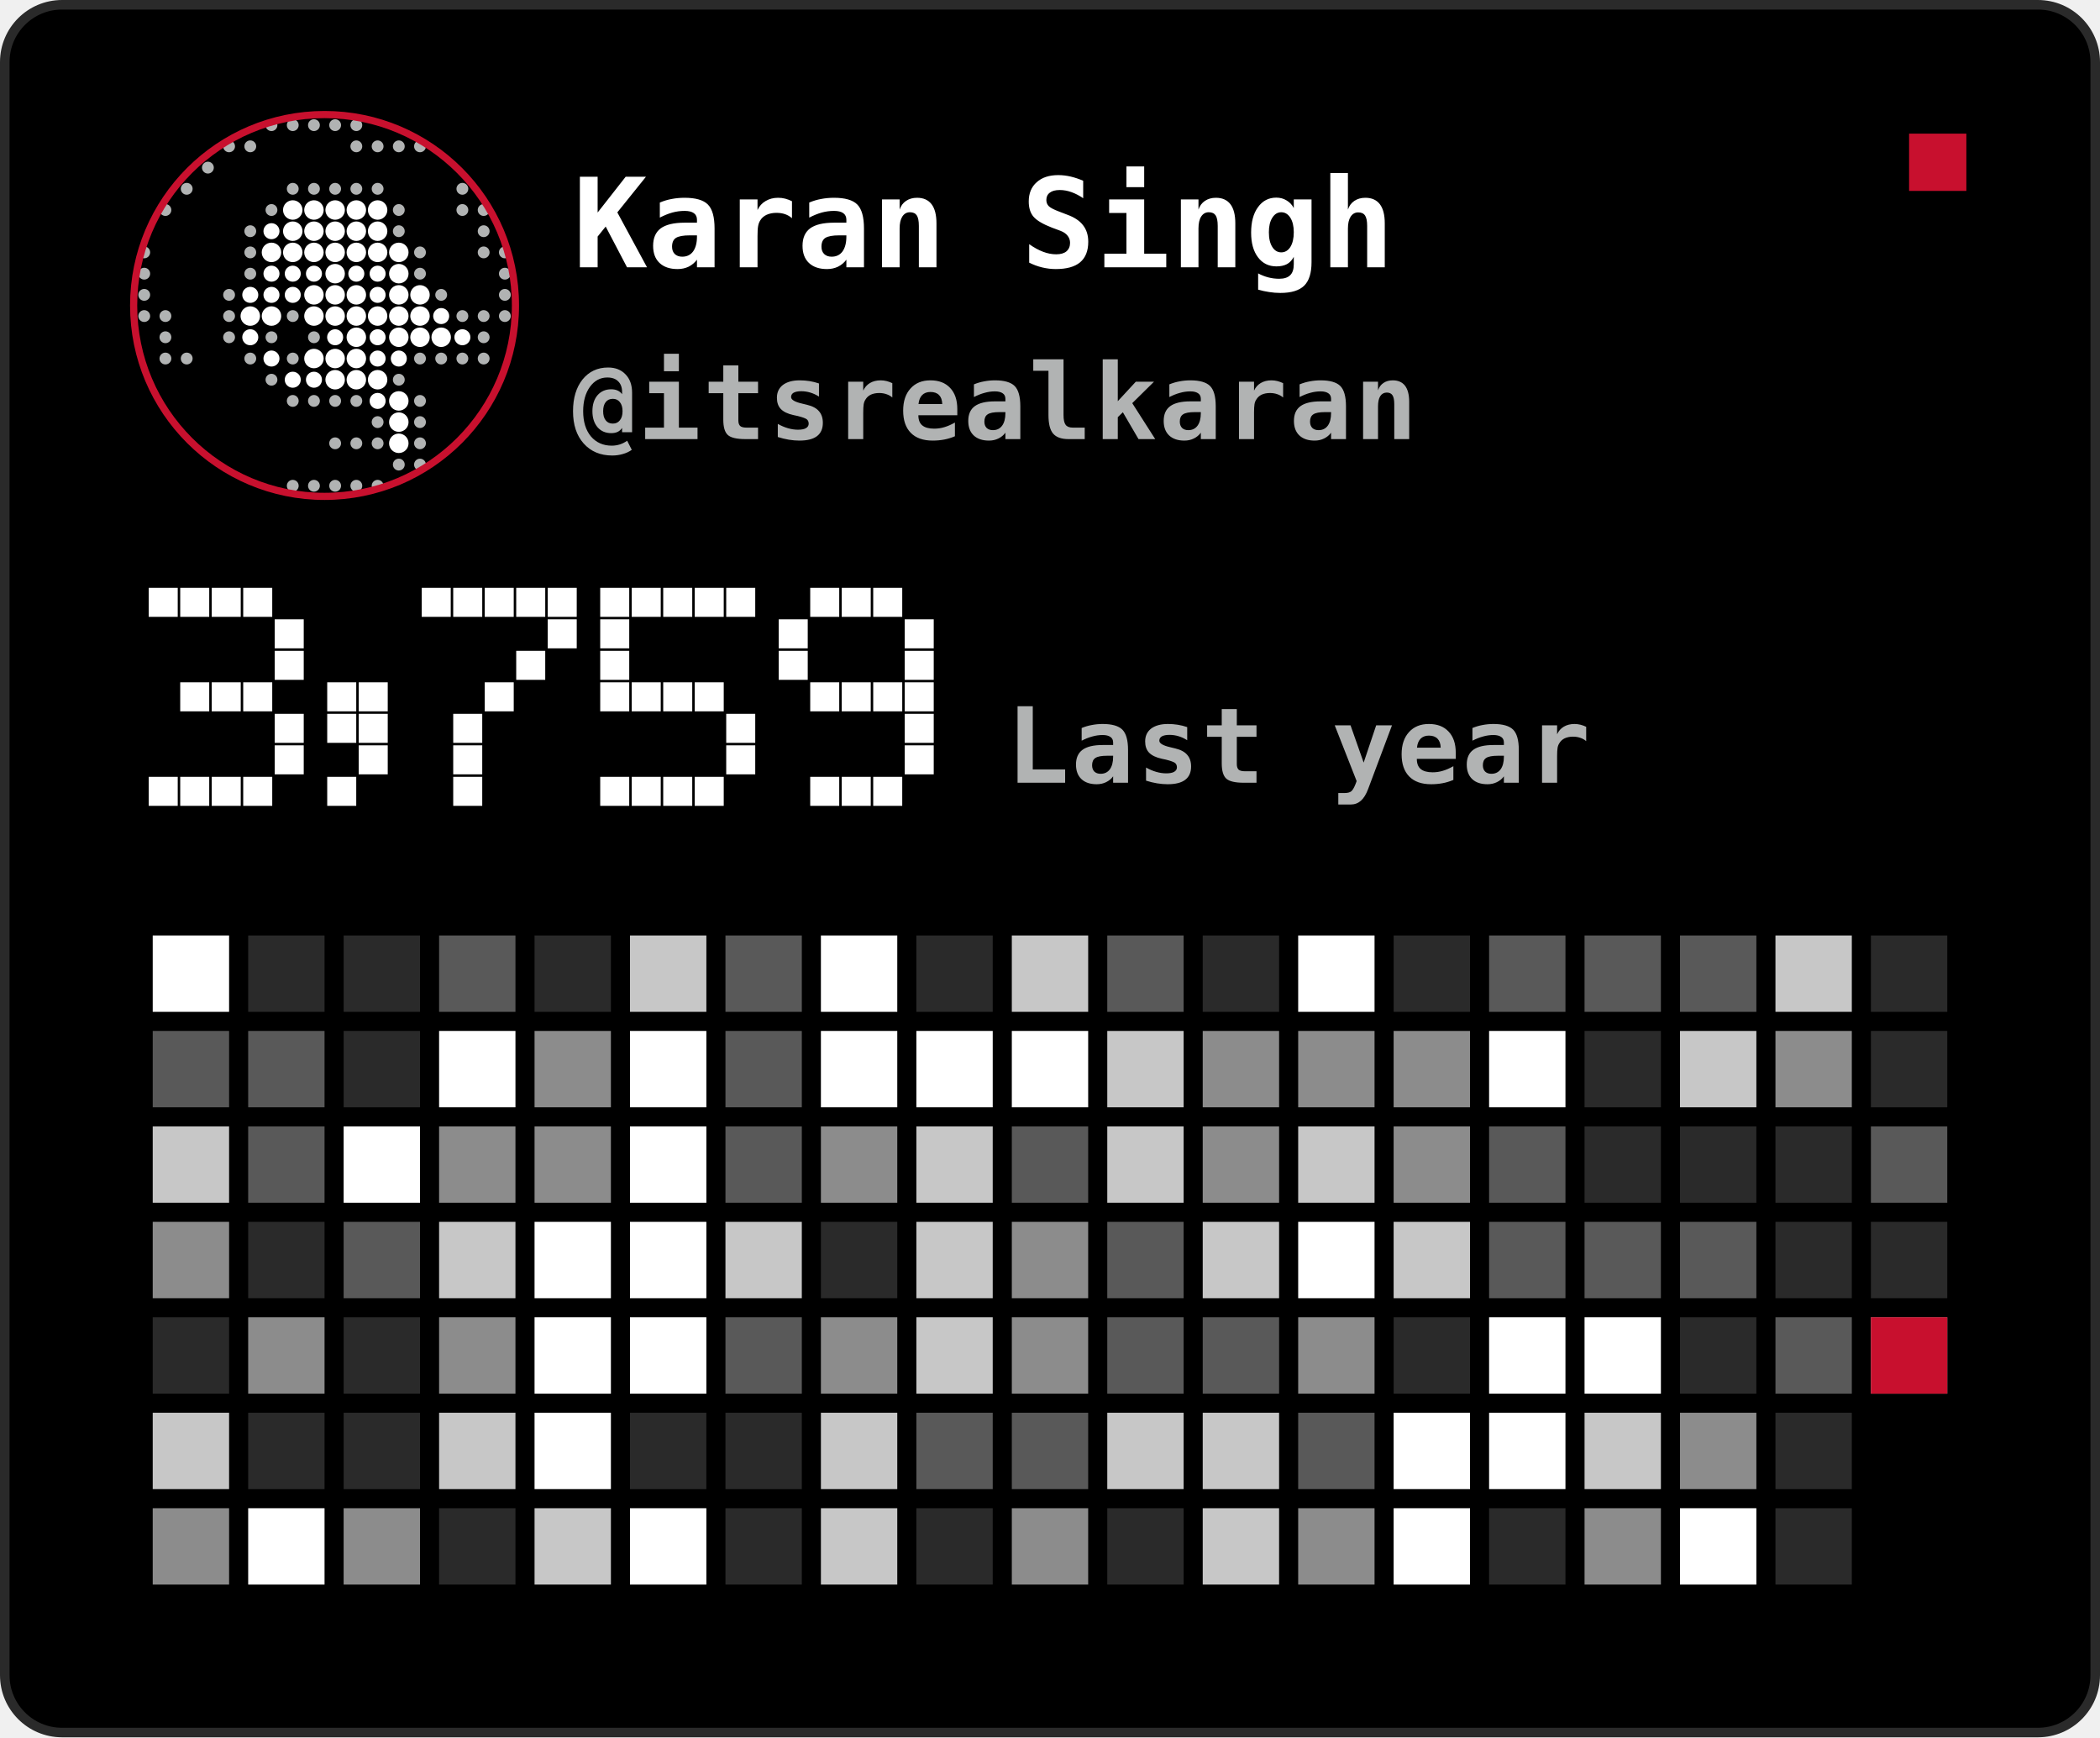
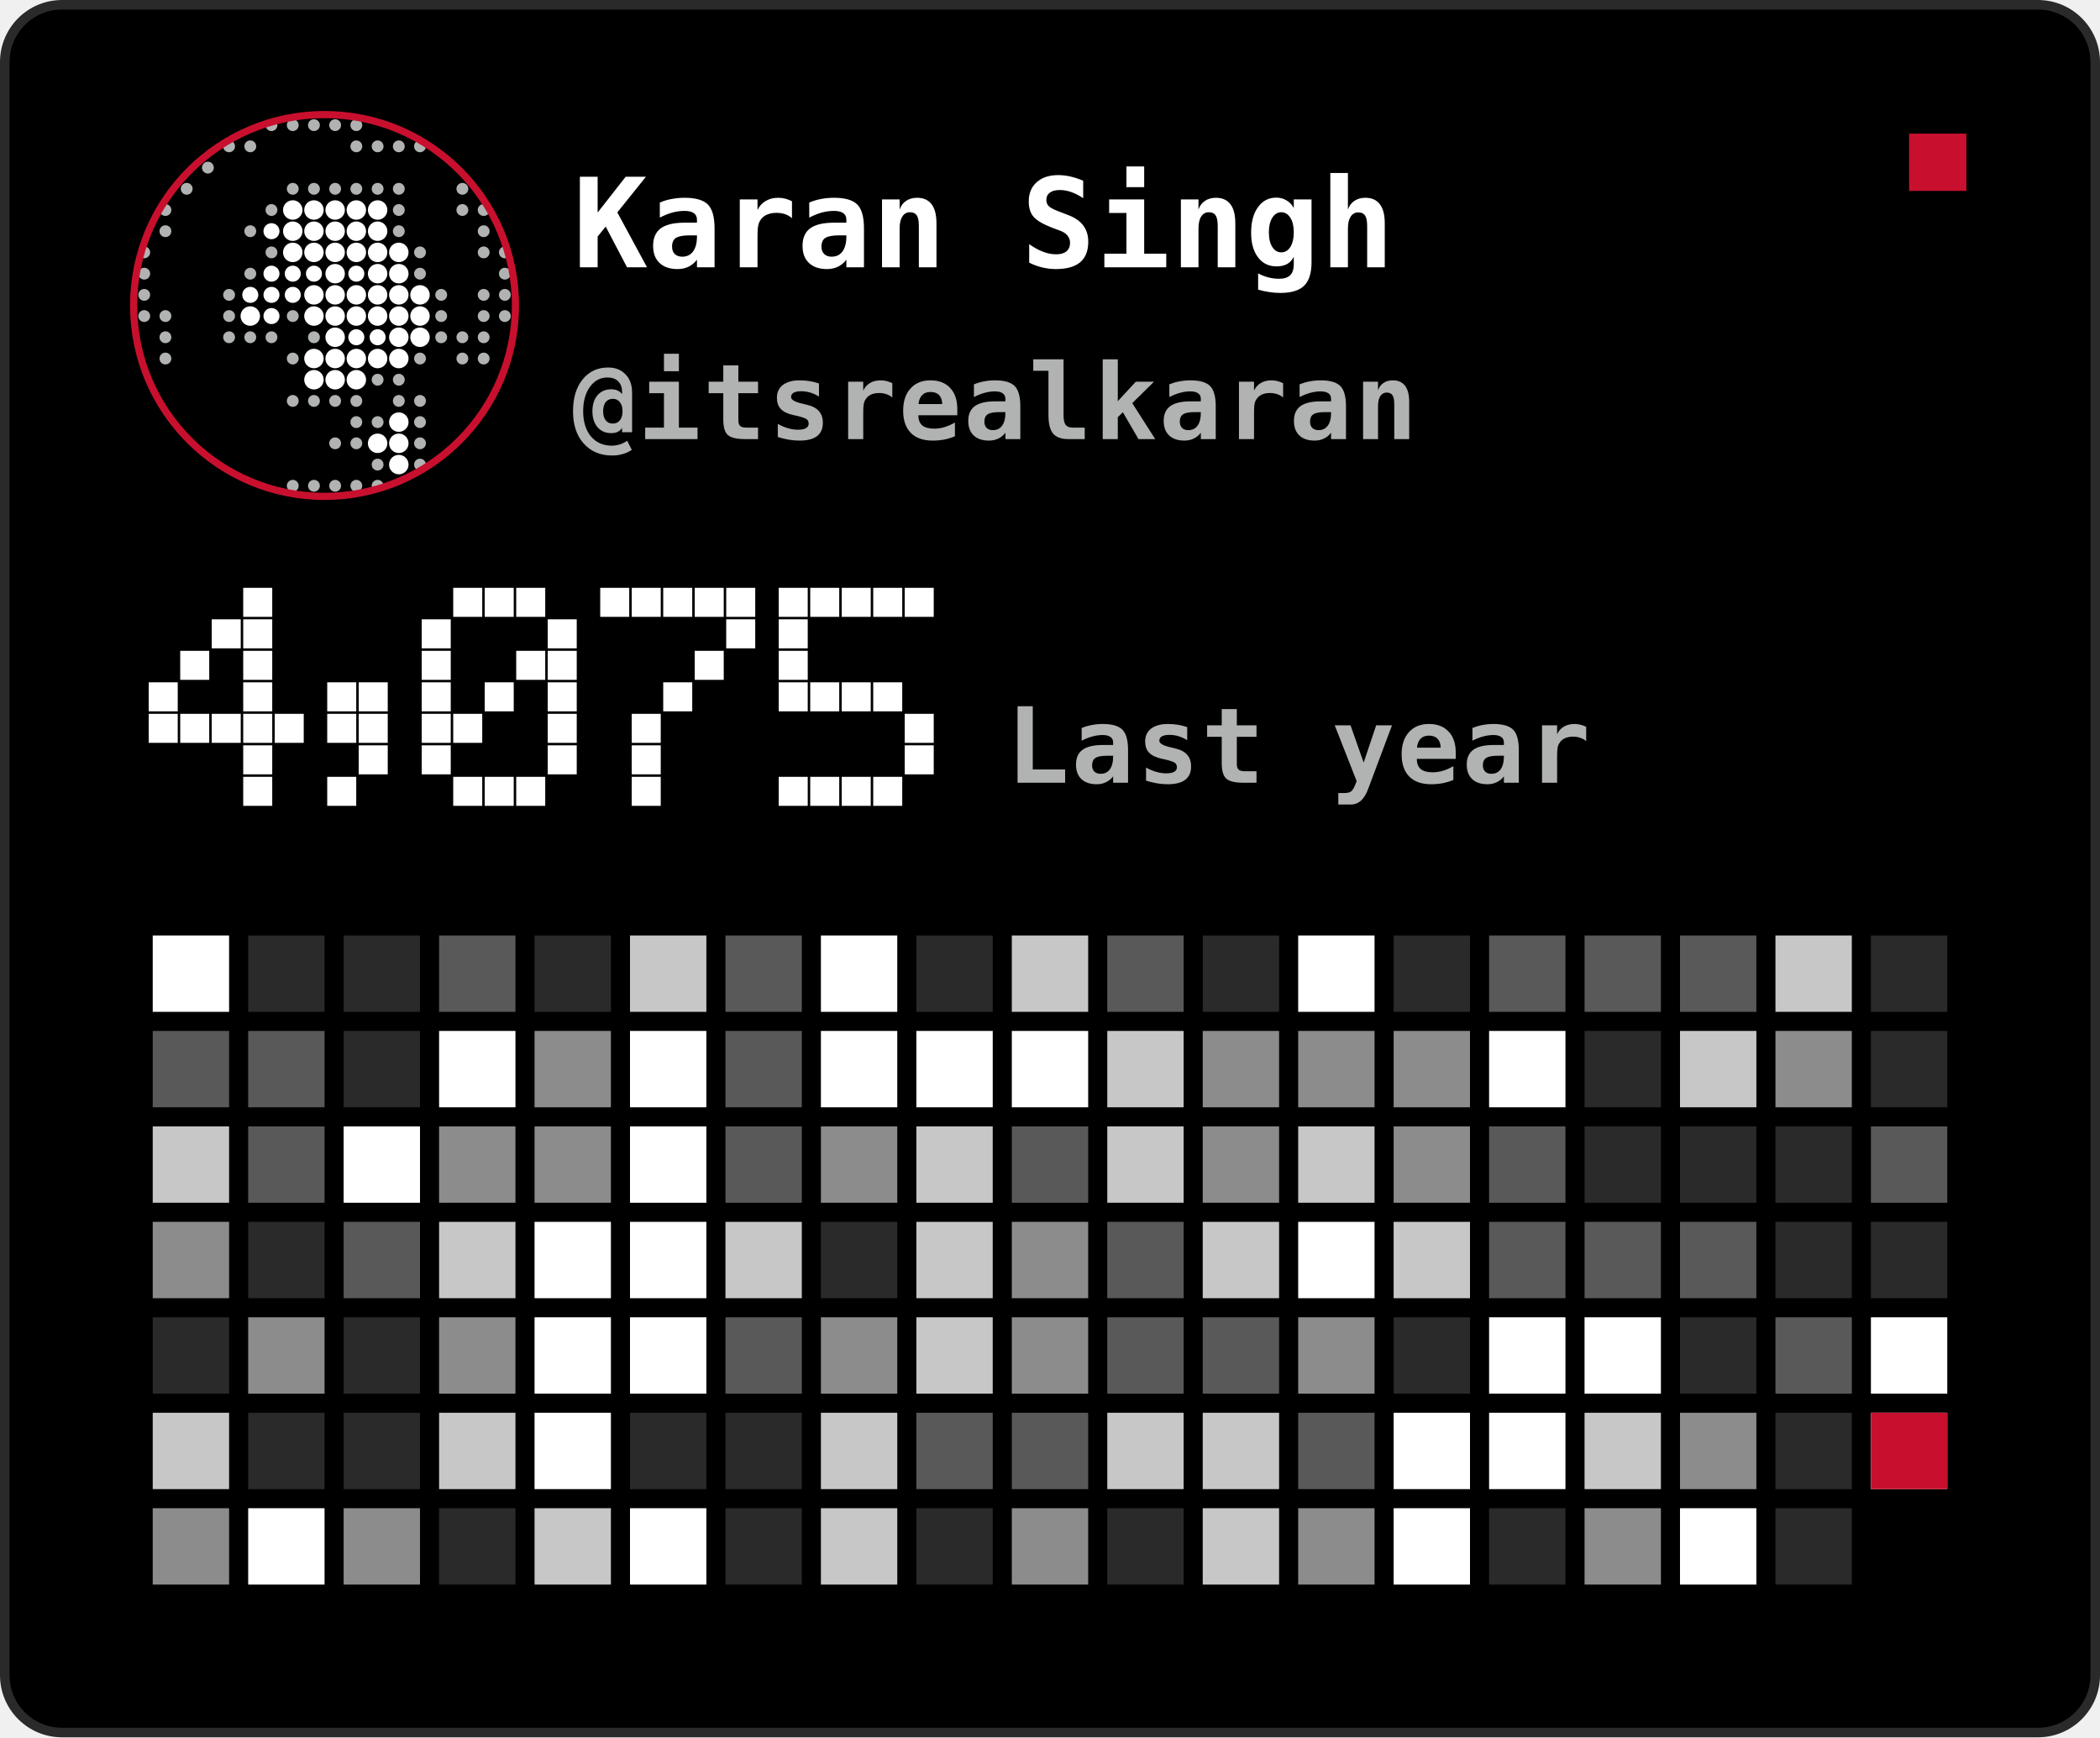
<svg xmlns="http://www.w3.org/2000/svg" width="220" height="182" viewBox="0 0 220 182" role="img">
  <rect x="0.5" y="0.5" width="219" height="181" rx="6" fill="#000000" stroke="#2A2A2A" stroke-width="1" />
  <rect x="14" y="14" width="0" height="0" fill="#C8102E" />
  <clipPath id="pfp">
    <circle cx="34.00" cy="32.00" r="20.00" />
  </clipPath>
  <g clip-path="url(#pfp)">
    <circle cx="21.78" cy="13.11" r="0.62" fill="#B1B3B3" />
    <circle cx="26.22" cy="13.11" r="0.62" fill="#B1B3B3" />
    <circle cx="28.44" cy="13.11" r="0.62" fill="#B1B3B3" />
    <circle cx="30.67" cy="13.11" r="0.62" fill="#B1B3B3" />
    <circle cx="32.89" cy="13.11" r="0.62" fill="#B1B3B3" />
    <circle cx="35.11" cy="13.11" r="0.62" fill="#B1B3B3" />
    <circle cx="37.33" cy="13.11" r="0.62" fill="#B1B3B3" />
    <circle cx="19.56" cy="15.33" r="0.62" fill="#B1B3B3" />
    <circle cx="21.78" cy="15.33" r="0.84" fill="#FFFFFF" />
    <circle cx="24.00" cy="15.33" r="0.62" fill="#B1B3B3" />
    <circle cx="26.22" cy="15.33" r="0.62" fill="#B1B3B3" />
    <circle cx="37.33" cy="15.33" r="0.62" fill="#B1B3B3" />
    <circle cx="39.56" cy="15.33" r="0.62" fill="#B1B3B3" />
    <circle cx="41.78" cy="15.33" r="0.62" fill="#B1B3B3" />
    <circle cx="44.00" cy="15.33" r="0.62" fill="#B1B3B3" />
    <circle cx="19.56" cy="17.56" r="0.62" fill="#B1B3B3" />
    <circle cx="21.78" cy="17.56" r="0.62" fill="#B1B3B3" />
    <circle cx="17.33" cy="19.78" r="0.62" fill="#B1B3B3" />
    <circle cx="19.56" cy="19.78" r="0.62" fill="#B1B3B3" />
    <circle cx="30.67" cy="19.78" r="0.62" fill="#B1B3B3" />
    <circle cx="32.89" cy="19.78" r="0.62" fill="#B1B3B3" />
    <circle cx="35.11" cy="19.78" r="0.62" fill="#B1B3B3" />
    <circle cx="37.33" cy="19.78" r="0.62" fill="#B1B3B3" />
    <circle cx="39.56" cy="19.78" r="0.62" fill="#B1B3B3" />
+     <circle cx="41.78" cy="19.78" r="0.62" fill="#B1B3B3" />
    <circle cx="48.44" cy="19.78" r="0.62" fill="#B1B3B3" />
    <circle cx="17.33" cy="22.00" r="0.62" fill="#B1B3B3" />
    <circle cx="28.44" cy="22.00" r="0.62" fill="#B1B3B3" />
    <circle cx="30.67" cy="22.00" r="1.02" fill="#FFFFFF" />
    <circle cx="32.89" cy="22.00" r="1.02" fill="#FFFFFF" />
    <circle cx="35.11" cy="22.00" r="1.02" fill="#FFFFFF" />
    <circle cx="37.33" cy="22.00" r="1.02" fill="#FFFFFF" />
    <circle cx="39.56" cy="22.00" r="1.02" fill="#FFFFFF" />
    <circle cx="41.78" cy="22.00" r="0.62" fill="#B1B3B3" />
    <circle cx="48.44" cy="22.00" r="0.62" fill="#B1B3B3" />
    <circle cx="50.67" cy="22.00" r="0.62" fill="#B1B3B3" />
    <circle cx="15.11" cy="24.22" r="0.62" fill="#B1B3B3" />
+     <circle cx="17.33" cy="24.22" r="0.62" fill="#B1B3B3" />
    <circle cx="26.22" cy="24.22" r="0.62" fill="#B1B3B3" />
    <circle cx="28.44" cy="24.22" r="0.84" fill="#FFFFFF" />
    <circle cx="30.67" cy="24.22" r="1.02" fill="#FFFFFF" />
    <circle cx="32.89" cy="24.22" r="1.02" fill="#FFFFFF" />
    <circle cx="35.11" cy="24.22" r="1.02" fill="#FFFFFF" />
    <circle cx="37.33" cy="24.22" r="1.02" fill="#FFFFFF" />
    <circle cx="39.56" cy="24.22" r="1.02" fill="#FFFFFF" />
    <circle cx="41.78" cy="24.22" r="0.62" fill="#B1B3B3" />
    <circle cx="50.67" cy="24.22" r="0.62" fill="#B1B3B3" />
    <circle cx="15.11" cy="26.44" r="0.62" fill="#B1B3B3" />
-     <circle cx="26.22" cy="26.44" r="0.62" fill="#B1B3B3" />
-     <circle cx="28.44" cy="26.44" r="1.02" fill="#FFFFFF" />
+     <circle cx="28.44" cy="26.44" r="0.62" fill="#B1B3B3" />
    <circle cx="30.67" cy="26.44" r="1.02" fill="#FFFFFF" />
    <circle cx="32.89" cy="26.44" r="1.02" fill="#FFFFFF" />
    <circle cx="35.11" cy="26.44" r="1.02" fill="#FFFFFF" />
    <circle cx="37.33" cy="26.44" r="1.02" fill="#FFFFFF" />
    <circle cx="39.56" cy="26.44" r="1.02" fill="#FFFFFF" />
    <circle cx="41.78" cy="26.44" r="1.02" fill="#FFFFFF" />
    <circle cx="44.00" cy="26.44" r="0.62" fill="#B1B3B3" />
    <circle cx="50.67" cy="26.44" r="0.62" fill="#B1B3B3" />
    <circle cx="52.89" cy="26.44" r="0.62" fill="#B1B3B3" />
    <circle cx="15.11" cy="28.67" r="0.62" fill="#B1B3B3" />
    <circle cx="26.22" cy="28.67" r="0.62" fill="#B1B3B3" />
    <circle cx="28.44" cy="28.67" r="0.84" fill="#FFFFFF" />
    <circle cx="30.67" cy="28.67" r="0.84" fill="#FFFFFF" />
    <circle cx="32.89" cy="28.67" r="0.84" fill="#FFFFFF" />
    <circle cx="35.11" cy="28.67" r="1.02" fill="#FFFFFF" />
    <circle cx="37.33" cy="28.67" r="0.84" fill="#FFFFFF" />
-     <circle cx="39.56" cy="28.67" r="0.84" fill="#FFFFFF" />
+     <circle cx="39.56" cy="28.67" r="1.02" fill="#FFFFFF" />
    <circle cx="41.78" cy="28.67" r="1.02" fill="#FFFFFF" />
    <circle cx="44.00" cy="28.67" r="0.62" fill="#B1B3B3" />
    <circle cx="52.89" cy="28.67" r="0.62" fill="#B1B3B3" />
    <circle cx="15.11" cy="30.89" r="0.62" fill="#B1B3B3" />
    <circle cx="24.00" cy="30.89" r="0.62" fill="#B1B3B3" />
    <circle cx="26.22" cy="30.89" r="0.84" fill="#FFFFFF" />
    <circle cx="28.44" cy="30.89" r="0.84" fill="#FFFFFF" />
    <circle cx="30.67" cy="30.89" r="0.84" fill="#FFFFFF" />
    <circle cx="32.89" cy="30.89" r="1.02" fill="#FFFFFF" />
    <circle cx="35.11" cy="30.89" r="1.02" fill="#FFFFFF" />
    <circle cx="37.33" cy="30.89" r="1.02" fill="#FFFFFF" />
-     <circle cx="39.56" cy="30.89" r="0.84" fill="#FFFFFF" />
+     <circle cx="39.56" cy="30.89" r="1.02" fill="#FFFFFF" />
    <circle cx="41.78" cy="30.89" r="1.02" fill="#FFFFFF" />
    <circle cx="44.00" cy="30.89" r="1.02" fill="#FFFFFF" />
    <circle cx="46.22" cy="30.89" r="0.62" fill="#B1B3B3" />
+     <circle cx="50.67" cy="30.89" r="0.62" fill="#B1B3B3" />
    <circle cx="52.89" cy="30.89" r="0.62" fill="#B1B3B3" />
    <circle cx="15.11" cy="33.11" r="0.62" fill="#B1B3B3" />
    <circle cx="17.33" cy="33.11" r="0.62" fill="#B1B3B3" />
    <circle cx="24.00" cy="33.11" r="0.62" fill="#B1B3B3" />
    <circle cx="26.22" cy="33.11" r="1.02" fill="#FFFFFF" />
-     <circle cx="28.44" cy="33.11" r="1.02" fill="#FFFFFF" />
+     <circle cx="28.44" cy="33.11" r="0.84" fill="#FFFFFF" />
    <circle cx="30.67" cy="33.11" r="0.62" fill="#B1B3B3" />
    <circle cx="32.89" cy="33.11" r="1.02" fill="#FFFFFF" />
    <circle cx="35.11" cy="33.11" r="1.02" fill="#FFFFFF" />
    <circle cx="37.33" cy="33.11" r="1.02" fill="#FFFFFF" />
    <circle cx="39.56" cy="33.11" r="1.02" fill="#FFFFFF" />
    <circle cx="41.78" cy="33.11" r="1.02" fill="#FFFFFF" />
    <circle cx="44.00" cy="33.11" r="1.02" fill="#FFFFFF" />
-     <circle cx="46.22" cy="33.11" r="0.84" fill="#FFFFFF" />
-     <circle cx="48.44" cy="33.11" r="0.62" fill="#B1B3B3" />
+     <circle cx="46.22" cy="33.11" r="0.62" fill="#B1B3B3" />
    <circle cx="50.67" cy="33.11" r="0.62" fill="#B1B3B3" />
    <circle cx="52.89" cy="33.11" r="0.62" fill="#B1B3B3" />
    <circle cx="17.33" cy="35.33" r="0.62" fill="#B1B3B3" />
    <circle cx="24.00" cy="35.33" r="0.62" fill="#B1B3B3" />
-     <circle cx="26.22" cy="35.33" r="0.84" fill="#FFFFFF" />
+     <circle cx="26.22" cy="35.33" r="0.62" fill="#B1B3B3" />
    <circle cx="28.44" cy="35.33" r="0.62" fill="#B1B3B3" />
    <circle cx="32.89" cy="35.33" r="0.62" fill="#B1B3B3" />
-     <circle cx="35.11" cy="35.33" r="0.84" fill="#FFFFFF" />
-     <circle cx="37.33" cy="35.33" r="1.02" fill="#FFFFFF" />
+     <circle cx="35.11" cy="35.33" r="1.02" fill="#FFFFFF" />
+     <circle cx="37.33" cy="35.33" r="0.84" fill="#FFFFFF" />
    <circle cx="39.56" cy="35.33" r="0.84" fill="#FFFFFF" />
    <circle cx="41.78" cy="35.33" r="1.02" fill="#FFFFFF" />
    <circle cx="44.00" cy="35.33" r="1.02" fill="#FFFFFF" />
-     <circle cx="46.22" cy="35.33" r="1.02" fill="#FFFFFF" />
-     <circle cx="48.44" cy="35.33" r="0.84" fill="#FFFFFF" />
+     <circle cx="46.22" cy="35.33" r="0.62" fill="#B1B3B3" />
+     <circle cx="48.44" cy="35.33" r="0.62" fill="#B1B3B3" />
    <circle cx="50.67" cy="35.33" r="0.62" fill="#B1B3B3" />
    <circle cx="17.33" cy="37.56" r="0.62" fill="#B1B3B3" />
-     <circle cx="19.56" cy="37.56" r="0.62" fill="#B1B3B3" />
-     <circle cx="26.22" cy="37.56" r="0.62" fill="#B1B3B3" />
-     <circle cx="28.44" cy="37.56" r="0.84" fill="#FFFFFF" />
    <circle cx="30.67" cy="37.56" r="0.62" fill="#B1B3B3" />
    <circle cx="32.89" cy="37.56" r="1.02" fill="#FFFFFF" />
    <circle cx="35.11" cy="37.56" r="1.02" fill="#FFFFFF" />
    <circle cx="37.33" cy="37.56" r="1.02" fill="#FFFFFF" />
-     <circle cx="39.56" cy="37.56" r="0.84" fill="#FFFFFF" />
-     <circle cx="41.78" cy="37.56" r="0.84" fill="#FFFFFF" />
+     <circle cx="39.56" cy="37.56" r="1.02" fill="#FFFFFF" />
+     <circle cx="41.78" cy="37.56" r="1.02" fill="#FFFFFF" />
    <circle cx="44.00" cy="37.56" r="0.62" fill="#B1B3B3" />
-     <circle cx="46.22" cy="37.56" r="0.62" fill="#B1B3B3" />
    <circle cx="48.44" cy="37.56" r="0.62" fill="#B1B3B3" />
    <circle cx="50.67" cy="37.56" r="0.62" fill="#B1B3B3" />
-     <circle cx="28.44" cy="39.78" r="0.62" fill="#B1B3B3" />
-     <circle cx="30.67" cy="39.78" r="0.84" fill="#FFFFFF" />
-     <circle cx="32.89" cy="39.78" r="0.84" fill="#FFFFFF" />
+     <circle cx="32.89" cy="39.78" r="1.02" fill="#FFFFFF" />
    <circle cx="35.11" cy="39.78" r="1.02" fill="#FFFFFF" />
    <circle cx="37.33" cy="39.78" r="1.02" fill="#FFFFFF" />
-     <circle cx="39.56" cy="39.78" r="1.02" fill="#FFFFFF" />
+     <circle cx="39.56" cy="39.78" r="0.62" fill="#B1B3B3" />
    <circle cx="41.78" cy="39.78" r="0.62" fill="#B1B3B3" />
    <circle cx="30.67" cy="42.00" r="0.62" fill="#B1B3B3" />
    <circle cx="32.89" cy="42.00" r="0.62" fill="#B1B3B3" />
    <circle cx="35.11" cy="42.00" r="0.62" fill="#B1B3B3" />
    <circle cx="37.33" cy="42.00" r="0.62" fill="#B1B3B3" />
-     <circle cx="39.56" cy="42.00" r="0.84" fill="#FFFFFF" />
-     <circle cx="41.78" cy="42.00" r="1.02" fill="#FFFFFF" />
+     <circle cx="41.78" cy="42.00" r="0.62" fill="#B1B3B3" />
    <circle cx="44.00" cy="42.00" r="0.62" fill="#B1B3B3" />
+     <circle cx="37.33" cy="44.22" r="0.62" fill="#B1B3B3" />
    <circle cx="39.56" cy="44.22" r="0.62" fill="#B1B3B3" />
    <circle cx="41.78" cy="44.22" r="1.02" fill="#FFFFFF" />
    <circle cx="44.00" cy="44.22" r="0.62" fill="#B1B3B3" />
    <circle cx="35.11" cy="46.44" r="0.62" fill="#B1B3B3" />
    <circle cx="37.33" cy="46.44" r="0.62" fill="#B1B3B3" />
-     <circle cx="39.56" cy="46.44" r="0.62" fill="#B1B3B3" />
+     <circle cx="39.56" cy="46.44" r="1.02" fill="#FFFFFF" />
    <circle cx="41.78" cy="46.44" r="1.02" fill="#FFFFFF" />
    <circle cx="44.00" cy="46.44" r="0.62" fill="#B1B3B3" />
-     <circle cx="41.78" cy="48.67" r="0.62" fill="#B1B3B3" />
+     <circle cx="39.56" cy="48.67" r="0.62" fill="#B1B3B3" />
+     <circle cx="41.78" cy="48.67" r="1.02" fill="#FFFFFF" />
    <circle cx="44.00" cy="48.67" r="0.62" fill="#B1B3B3" />
    <circle cx="30.67" cy="50.89" r="0.62" fill="#B1B3B3" />
    <circle cx="32.89" cy="50.89" r="0.62" fill="#B1B3B3" />
    <circle cx="35.11" cy="50.89" r="0.62" fill="#B1B3B3" />
    <circle cx="37.33" cy="50.89" r="0.62" fill="#B1B3B3" />
    <circle cx="39.56" cy="50.89" r="0.62" fill="#B1B3B3" />
    <circle cx="41.78" cy="50.89" r="0.62" fill="#B1B3B3" />
  </g>
  <circle cx="34.00" cy="32.00" r="20.00" fill="none" stroke="#C8102E" stroke-width="0.75" />
  <text x="60" y="28" fill="#FFFFFF" text-anchor="start" font-family="ui-monospace, Geist Mono, monospace" font-weight="700" font-size="13" letter-spacing="0" dominant-baseline="auto">Karan Singh</text>
  <text x="60" y="46" fill="#B1B3B3" text-anchor="start" font-family="ui-monospace, Geist Mono, monospace" font-weight="700" font-size="11" letter-spacing="0.2" dominant-baseline="auto">@itsrealkaran</text>
-   <rect x="15.58" y="61.58" width="3.04" height="3.04" fill="#FFFFFF" />
-   <rect x="18.88" y="61.58" width="3.04" height="3.04" fill="#FFFFFF" />
-   <rect x="22.18" y="61.58" width="3.04" height="3.04" fill="#FFFFFF" />
  <rect x="25.48" y="61.58" width="3.04" height="3.04" fill="#FFFFFF" />
-   <rect x="28.78" y="64.88" width="3.04" height="3.04" fill="#FFFFFF" />
-   <rect x="28.78" y="68.18" width="3.04" height="3.04" fill="#FFFFFF" />
-   <rect x="18.88" y="71.48" width="3.04" height="3.04" fill="#FFFFFF" />
-   <rect x="22.18" y="71.48" width="3.04" height="3.04" fill="#FFFFFF" />
+   <rect x="22.18" y="64.88" width="3.04" height="3.04" fill="#FFFFFF" />
+   <rect x="25.48" y="64.88" width="3.04" height="3.04" fill="#FFFFFF" />
+   <rect x="18.88" y="68.18" width="3.04" height="3.04" fill="#FFFFFF" />
+   <rect x="25.48" y="68.18" width="3.04" height="3.04" fill="#FFFFFF" />
+   <rect x="15.58" y="71.48" width="3.04" height="3.04" fill="#FFFFFF" />
  <rect x="25.48" y="71.48" width="3.04" height="3.04" fill="#FFFFFF" />
+   <rect x="15.58" y="74.78" width="3.04" height="3.04" fill="#FFFFFF" />
+   <rect x="18.88" y="74.78" width="3.04" height="3.04" fill="#FFFFFF" />
+   <rect x="22.18" y="74.78" width="3.04" height="3.04" fill="#FFFFFF" />
+   <rect x="25.48" y="74.78" width="3.04" height="3.04" fill="#FFFFFF" />
  <rect x="28.78" y="74.78" width="3.04" height="3.04" fill="#FFFFFF" />
-   <rect x="28.78" y="78.08" width="3.04" height="3.04" fill="#FFFFFF" />
-   <rect x="15.58" y="81.38" width="3.04" height="3.04" fill="#FFFFFF" />
-   <rect x="18.88" y="81.38" width="3.04" height="3.04" fill="#FFFFFF" />
-   <rect x="22.18" y="81.38" width="3.04" height="3.04" fill="#FFFFFF" />
+   <rect x="25.48" y="78.08" width="3.04" height="3.04" fill="#FFFFFF" />
  <rect x="25.48" y="81.38" width="3.04" height="3.04" fill="#FFFFFF" />
  <rect x="34.28" y="71.48" width="3.04" height="3.04" fill="#FFFFFF" />
  <rect x="37.58" y="71.48" width="3.04" height="3.04" fill="#FFFFFF" />
  <rect x="34.28" y="74.78" width="3.04" height="3.04" fill="#FFFFFF" />
  <rect x="37.58" y="74.78" width="3.04" height="3.04" fill="#FFFFFF" />
  <rect x="37.58" y="78.08" width="3.04" height="3.04" fill="#FFFFFF" />
  <rect x="34.28" y="81.38" width="3.04" height="3.04" fill="#FFFFFF" />
-   <rect x="44.18" y="61.58" width="3.04" height="3.04" fill="#FFFFFF" />
  <rect x="47.48" y="61.58" width="3.04" height="3.04" fill="#FFFFFF" />
  <rect x="50.78" y="61.58" width="3.04" height="3.04" fill="#FFFFFF" />
  <rect x="54.08" y="61.58" width="3.04" height="3.04" fill="#FFFFFF" />
-   <rect x="57.38" y="61.58" width="3.04" height="3.04" fill="#FFFFFF" />
+   <rect x="44.18" y="64.88" width="3.04" height="3.04" fill="#FFFFFF" />
  <rect x="57.38" y="64.88" width="3.04" height="3.04" fill="#FFFFFF" />
+   <rect x="44.18" y="68.18" width="3.04" height="3.04" fill="#FFFFFF" />
  <rect x="54.08" y="68.18" width="3.04" height="3.04" fill="#FFFFFF" />
+   <rect x="57.38" y="68.18" width="3.04" height="3.04" fill="#FFFFFF" />
+   <rect x="44.18" y="71.48" width="3.04" height="3.04" fill="#FFFFFF" />
  <rect x="50.78" y="71.48" width="3.04" height="3.04" fill="#FFFFFF" />
+   <rect x="57.38" y="71.48" width="3.04" height="3.04" fill="#FFFFFF" />
+   <rect x="44.18" y="74.78" width="3.04" height="3.04" fill="#FFFFFF" />
  <rect x="47.48" y="74.78" width="3.04" height="3.04" fill="#FFFFFF" />
-   <rect x="47.48" y="78.08" width="3.04" height="3.04" fill="#FFFFFF" />
+   <rect x="57.38" y="74.78" width="3.04" height="3.04" fill="#FFFFFF" />
+   <rect x="44.18" y="78.08" width="3.04" height="3.04" fill="#FFFFFF" />
+   <rect x="57.38" y="78.08" width="3.04" height="3.04" fill="#FFFFFF" />
  <rect x="47.48" y="81.38" width="3.04" height="3.04" fill="#FFFFFF" />
+   <rect x="50.78" y="81.38" width="3.04" height="3.04" fill="#FFFFFF" />
+   <rect x="54.08" y="81.38" width="3.04" height="3.04" fill="#FFFFFF" />
  <rect x="62.88" y="61.58" width="3.04" height="3.04" fill="#FFFFFF" />
  <rect x="66.18" y="61.58" width="3.04" height="3.04" fill="#FFFFFF" />
  <rect x="69.48" y="61.58" width="3.04" height="3.04" fill="#FFFFFF" />
  <rect x="72.78" y="61.58" width="3.04" height="3.04" fill="#FFFFFF" />
  <rect x="76.08" y="61.58" width="3.04" height="3.04" fill="#FFFFFF" />
-   <rect x="62.88" y="64.88" width="3.04" height="3.04" fill="#FFFFFF" />
-   <rect x="62.88" y="68.18" width="3.04" height="3.04" fill="#FFFFFF" />
-   <rect x="62.88" y="71.48" width="3.04" height="3.04" fill="#FFFFFF" />
-   <rect x="66.18" y="71.48" width="3.04" height="3.04" fill="#FFFFFF" />
+   <rect x="76.08" y="64.88" width="3.04" height="3.04" fill="#FFFFFF" />
+   <rect x="72.78" y="68.18" width="3.04" height="3.04" fill="#FFFFFF" />
  <rect x="69.48" y="71.48" width="3.04" height="3.04" fill="#FFFFFF" />
-   <rect x="72.78" y="71.48" width="3.04" height="3.04" fill="#FFFFFF" />
-   <rect x="76.08" y="74.78" width="3.04" height="3.04" fill="#FFFFFF" />
-   <rect x="76.08" y="78.08" width="3.04" height="3.04" fill="#FFFFFF" />
-   <rect x="62.88" y="81.38" width="3.04" height="3.04" fill="#FFFFFF" />
+   <rect x="66.18" y="74.78" width="3.04" height="3.04" fill="#FFFFFF" />
+   <rect x="66.18" y="78.08" width="3.04" height="3.04" fill="#FFFFFF" />
  <rect x="66.18" y="81.38" width="3.04" height="3.04" fill="#FFFFFF" />
-   <rect x="69.48" y="81.38" width="3.04" height="3.04" fill="#FFFFFF" />
-   <rect x="72.78" y="81.38" width="3.04" height="3.04" fill="#FFFFFF" />
+   <rect x="81.58" y="61.58" width="3.04" height="3.04" fill="#FFFFFF" />
  <rect x="84.88" y="61.58" width="3.04" height="3.04" fill="#FFFFFF" />
  <rect x="88.18" y="61.58" width="3.04" height="3.04" fill="#FFFFFF" />
  <rect x="91.48" y="61.58" width="3.04" height="3.04" fill="#FFFFFF" />
+   <rect x="94.78" y="61.58" width="3.04" height="3.04" fill="#FFFFFF" />
  <rect x="81.58" y="64.88" width="3.04" height="3.04" fill="#FFFFFF" />
-   <rect x="94.78" y="64.88" width="3.04" height="3.04" fill="#FFFFFF" />
  <rect x="81.58" y="68.18" width="3.04" height="3.04" fill="#FFFFFF" />
-   <rect x="94.78" y="68.18" width="3.04" height="3.04" fill="#FFFFFF" />
+   <rect x="81.58" y="71.48" width="3.04" height="3.04" fill="#FFFFFF" />
  <rect x="84.88" y="71.48" width="3.04" height="3.04" fill="#FFFFFF" />
  <rect x="88.18" y="71.48" width="3.04" height="3.04" fill="#FFFFFF" />
  <rect x="91.48" y="71.48" width="3.04" height="3.04" fill="#FFFFFF" />
-   <rect x="94.78" y="71.48" width="3.04" height="3.04" fill="#FFFFFF" />
  <rect x="94.78" y="74.78" width="3.04" height="3.04" fill="#FFFFFF" />
  <rect x="94.78" y="78.08" width="3.04" height="3.04" fill="#FFFFFF" />
+   <rect x="81.58" y="81.38" width="3.04" height="3.04" fill="#FFFFFF" />
  <rect x="84.88" y="81.38" width="3.04" height="3.04" fill="#FFFFFF" />
  <rect x="88.18" y="81.38" width="3.04" height="3.04" fill="#FFFFFF" />
  <rect x="91.48" y="81.38" width="3.04" height="3.04" fill="#FFFFFF" />
  <text x="105.4" y="82.0" fill="#B1B3B3" text-anchor="start" font-family="ui-monospace, Geist Mono, monospace" font-weight="700" font-size="11" letter-spacing="0.2" dominant-baseline="auto">Last year</text>
  <rect x="200" y="14" width="6" height="6" fill="#C8102E" />
  <rect x="16" y="98" width="8" height="8" fill="#FFFFFF" />
  <rect x="16" y="108" width="8" height="8" fill="#FFFFFF" opacity="0.35" />
  <rect x="16" y="118" width="8" height="8" fill="#FFFFFF" opacity="0.78" />
  <rect x="16" y="128" width="8" height="8" fill="#FFFFFF" opacity="0.55" />
  <rect x="16" y="138" width="8" height="8" fill="#2A2A2A" />
  <rect x="16" y="148" width="8" height="8" fill="#FFFFFF" opacity="0.78" />
  <rect x="16" y="158" width="8" height="8" fill="#FFFFFF" opacity="0.55" />
  <rect x="26" y="98" width="8" height="8" fill="#2A2A2A" />
  <rect x="26" y="108" width="8" height="8" fill="#FFFFFF" opacity="0.35" />
  <rect x="26" y="118" width="8" height="8" fill="#FFFFFF" opacity="0.35" />
  <rect x="26" y="128" width="8" height="8" fill="#2A2A2A" />
  <rect x="26" y="138" width="8" height="8" fill="#FFFFFF" opacity="0.55" />
  <rect x="26" y="148" width="8" height="8" fill="#2A2A2A" />
  <rect x="26" y="158" width="8" height="8" fill="#FFFFFF" />
  <rect x="36" y="98" width="8" height="8" fill="#2A2A2A" />
  <rect x="36" y="108" width="8" height="8" fill="#2A2A2A" />
  <rect x="36" y="118" width="8" height="8" fill="#FFFFFF" />
  <rect x="36" y="128" width="8" height="8" fill="#FFFFFF" opacity="0.35" />
  <rect x="36" y="138" width="8" height="8" fill="#2A2A2A" />
  <rect x="36" y="148" width="8" height="8" fill="#2A2A2A" />
  <rect x="36" y="158" width="8" height="8" fill="#FFFFFF" opacity="0.55" />
  <rect x="46" y="98" width="8" height="8" fill="#FFFFFF" opacity="0.35" />
  <rect x="46" y="108" width="8" height="8" fill="#FFFFFF" />
  <rect x="46" y="118" width="8" height="8" fill="#FFFFFF" opacity="0.55" />
  <rect x="46" y="128" width="8" height="8" fill="#FFFFFF" opacity="0.78" />
  <rect x="46" y="138" width="8" height="8" fill="#FFFFFF" opacity="0.55" />
  <rect x="46" y="148" width="8" height="8" fill="#FFFFFF" opacity="0.78" />
  <rect x="46" y="158" width="8" height="8" fill="#2A2A2A" />
  <rect x="56" y="98" width="8" height="8" fill="#2A2A2A" />
  <rect x="56" y="108" width="8" height="8" fill="#FFFFFF" opacity="0.55" />
  <rect x="56" y="118" width="8" height="8" fill="#FFFFFF" opacity="0.55" />
  <rect x="56" y="128" width="8" height="8" fill="#FFFFFF" />
  <rect x="56" y="138" width="8" height="8" fill="#FFFFFF" />
  <rect x="56" y="148" width="8" height="8" fill="#FFFFFF" />
  <rect x="56" y="158" width="8" height="8" fill="#FFFFFF" opacity="0.78" />
  <rect x="66" y="98" width="8" height="8" fill="#FFFFFF" opacity="0.78" />
  <rect x="66" y="108" width="8" height="8" fill="#FFFFFF" />
  <rect x="66" y="118" width="8" height="8" fill="#FFFFFF" />
  <rect x="66" y="128" width="8" height="8" fill="#FFFFFF" />
  <rect x="66" y="138" width="8" height="8" fill="#FFFFFF" />
  <rect x="66" y="148" width="8" height="8" fill="#2A2A2A" />
  <rect x="66" y="158" width="8" height="8" fill="#FFFFFF" />
  <rect x="76" y="98" width="8" height="8" fill="#FFFFFF" opacity="0.35" />
  <rect x="76" y="108" width="8" height="8" fill="#FFFFFF" opacity="0.35" />
  <rect x="76" y="118" width="8" height="8" fill="#FFFFFF" opacity="0.35" />
  <rect x="76" y="128" width="8" height="8" fill="#FFFFFF" opacity="0.78" />
  <rect x="76" y="138" width="8" height="8" fill="#FFFFFF" opacity="0.35" />
  <rect x="76" y="148" width="8" height="8" fill="#2A2A2A" />
  <rect x="76" y="158" width="8" height="8" fill="#2A2A2A" />
  <rect x="86" y="98" width="8" height="8" fill="#FFFFFF" />
  <rect x="86" y="108" width="8" height="8" fill="#FFFFFF" />
  <rect x="86" y="118" width="8" height="8" fill="#FFFFFF" opacity="0.55" />
  <rect x="86" y="128" width="8" height="8" fill="#2A2A2A" />
  <rect x="86" y="138" width="8" height="8" fill="#FFFFFF" opacity="0.55" />
  <rect x="86" y="148" width="8" height="8" fill="#FFFFFF" opacity="0.78" />
  <rect x="86" y="158" width="8" height="8" fill="#FFFFFF" opacity="0.78" />
  <rect x="96" y="98" width="8" height="8" fill="#2A2A2A" />
  <rect x="96" y="108" width="8" height="8" fill="#FFFFFF" />
  <rect x="96" y="118" width="8" height="8" fill="#FFFFFF" opacity="0.78" />
  <rect x="96" y="128" width="8" height="8" fill="#FFFFFF" opacity="0.78" />
  <rect x="96" y="138" width="8" height="8" fill="#FFFFFF" opacity="0.78" />
  <rect x="96" y="148" width="8" height="8" fill="#FFFFFF" opacity="0.35" />
  <rect x="96" y="158" width="8" height="8" fill="#2A2A2A" />
  <rect x="106" y="98" width="8" height="8" fill="#FFFFFF" opacity="0.78" />
  <rect x="106" y="108" width="8" height="8" fill="#FFFFFF" />
  <rect x="106" y="118" width="8" height="8" fill="#FFFFFF" opacity="0.35" />
  <rect x="106" y="128" width="8" height="8" fill="#FFFFFF" opacity="0.55" />
  <rect x="106" y="138" width="8" height="8" fill="#FFFFFF" opacity="0.55" />
  <rect x="106" y="148" width="8" height="8" fill="#FFFFFF" opacity="0.35" />
  <rect x="106" y="158" width="8" height="8" fill="#FFFFFF" opacity="0.55" />
  <rect x="116" y="98" width="8" height="8" fill="#FFFFFF" opacity="0.35" />
  <rect x="116" y="108" width="8" height="8" fill="#FFFFFF" opacity="0.78" />
  <rect x="116" y="118" width="8" height="8" fill="#FFFFFF" opacity="0.78" />
  <rect x="116" y="128" width="8" height="8" fill="#FFFFFF" opacity="0.35" />
  <rect x="116" y="138" width="8" height="8" fill="#FFFFFF" opacity="0.35" />
  <rect x="116" y="148" width="8" height="8" fill="#FFFFFF" opacity="0.78" />
  <rect x="116" y="158" width="8" height="8" fill="#2A2A2A" />
  <rect x="126" y="98" width="8" height="8" fill="#2A2A2A" />
  <rect x="126" y="108" width="8" height="8" fill="#FFFFFF" opacity="0.55" />
  <rect x="126" y="118" width="8" height="8" fill="#FFFFFF" opacity="0.55" />
  <rect x="126" y="128" width="8" height="8" fill="#FFFFFF" opacity="0.78" />
  <rect x="126" y="138" width="8" height="8" fill="#FFFFFF" opacity="0.35" />
  <rect x="126" y="148" width="8" height="8" fill="#FFFFFF" opacity="0.78" />
  <rect x="126" y="158" width="8" height="8" fill="#FFFFFF" opacity="0.78" />
  <rect x="136" y="98" width="8" height="8" fill="#FFFFFF" />
  <rect x="136" y="108" width="8" height="8" fill="#FFFFFF" opacity="0.55" />
  <rect x="136" y="118" width="8" height="8" fill="#FFFFFF" opacity="0.78" />
  <rect x="136" y="128" width="8" height="8" fill="#FFFFFF" />
  <rect x="136" y="138" width="8" height="8" fill="#FFFFFF" opacity="0.55" />
  <rect x="136" y="148" width="8" height="8" fill="#FFFFFF" opacity="0.35" />
  <rect x="136" y="158" width="8" height="8" fill="#FFFFFF" opacity="0.55" />
  <rect x="146" y="98" width="8" height="8" fill="#2A2A2A" />
  <rect x="146" y="108" width="8" height="8" fill="#FFFFFF" opacity="0.55" />
  <rect x="146" y="118" width="8" height="8" fill="#FFFFFF" opacity="0.55" />
  <rect x="146" y="128" width="8" height="8" fill="#FFFFFF" opacity="0.78" />
  <rect x="146" y="138" width="8" height="8" fill="#2A2A2A" />
  <rect x="146" y="148" width="8" height="8" fill="#FFFFFF" />
  <rect x="146" y="158" width="8" height="8" fill="#FFFFFF" />
  <rect x="156" y="98" width="8" height="8" fill="#FFFFFF" opacity="0.35" />
  <rect x="156" y="108" width="8" height="8" fill="#FFFFFF" />
  <rect x="156" y="118" width="8" height="8" fill="#FFFFFF" opacity="0.35" />
  <rect x="156" y="128" width="8" height="8" fill="#FFFFFF" opacity="0.35" />
  <rect x="156" y="138" width="8" height="8" fill="#FFFFFF" />
  <rect x="156" y="148" width="8" height="8" fill="#FFFFFF" />
  <rect x="156" y="158" width="8" height="8" fill="#2A2A2A" />
  <rect x="166" y="98" width="8" height="8" fill="#FFFFFF" opacity="0.35" />
  <rect x="166" y="108" width="8" height="8" fill="#2A2A2A" />
  <rect x="166" y="118" width="8" height="8" fill="#2A2A2A" />
  <rect x="166" y="128" width="8" height="8" fill="#FFFFFF" opacity="0.35" />
  <rect x="166" y="138" width="8" height="8" fill="#FFFFFF" />
  <rect x="166" y="148" width="8" height="8" fill="#FFFFFF" opacity="0.78" />
  <rect x="166" y="158" width="8" height="8" fill="#FFFFFF" opacity="0.55" />
  <rect x="176" y="98" width="8" height="8" fill="#FFFFFF" opacity="0.35" />
  <rect x="176" y="108" width="8" height="8" fill="#FFFFFF" opacity="0.78" />
  <rect x="176" y="118" width="8" height="8" fill="#2A2A2A" />
  <rect x="176" y="128" width="8" height="8" fill="#FFFFFF" opacity="0.35" />
  <rect x="176" y="138" width="8" height="8" fill="#2A2A2A" />
  <rect x="176" y="148" width="8" height="8" fill="#FFFFFF" opacity="0.55" />
  <rect x="176" y="158" width="8" height="8" fill="#FFFFFF" />
  <rect x="186" y="98" width="8" height="8" fill="#FFFFFF" opacity="0.78" />
  <rect x="186" y="108" width="8" height="8" fill="#FFFFFF" opacity="0.55" />
  <rect x="186" y="118" width="8" height="8" fill="#2A2A2A" />
  <rect x="186" y="128" width="8" height="8" fill="#2A2A2A" />
  <rect x="186" y="138" width="8" height="8" fill="#FFFFFF" opacity="0.35" />
  <rect x="186" y="148" width="8" height="8" fill="#2A2A2A" />
  <rect x="186" y="158" width="8" height="8" fill="#2A2A2A" />
  <rect x="196" y="98" width="8" height="8" fill="#2A2A2A" />
  <rect x="196" y="108" width="8" height="8" fill="#2A2A2A" />
  <rect x="196" y="118" width="8" height="8" fill="#FFFFFF" opacity="0.35" />
  <rect x="196" y="128" width="8" height="8" fill="#2A2A2A" />
-   <rect x="196" y="138" width="8" height="8" fill="#FFFFFF" opacity="0.78" />
-   <rect x="196" y="138" width="8" height="8" fill="#C8102E" />
+   <rect x="196" y="138" width="8" height="8" fill="#FFFFFF" />
+   <rect x="196" y="148" width="8" height="8" fill="#FFFFFF" />
+   <rect x="196" y="148" width="8" height="8" fill="#C8102E" />
</svg>
